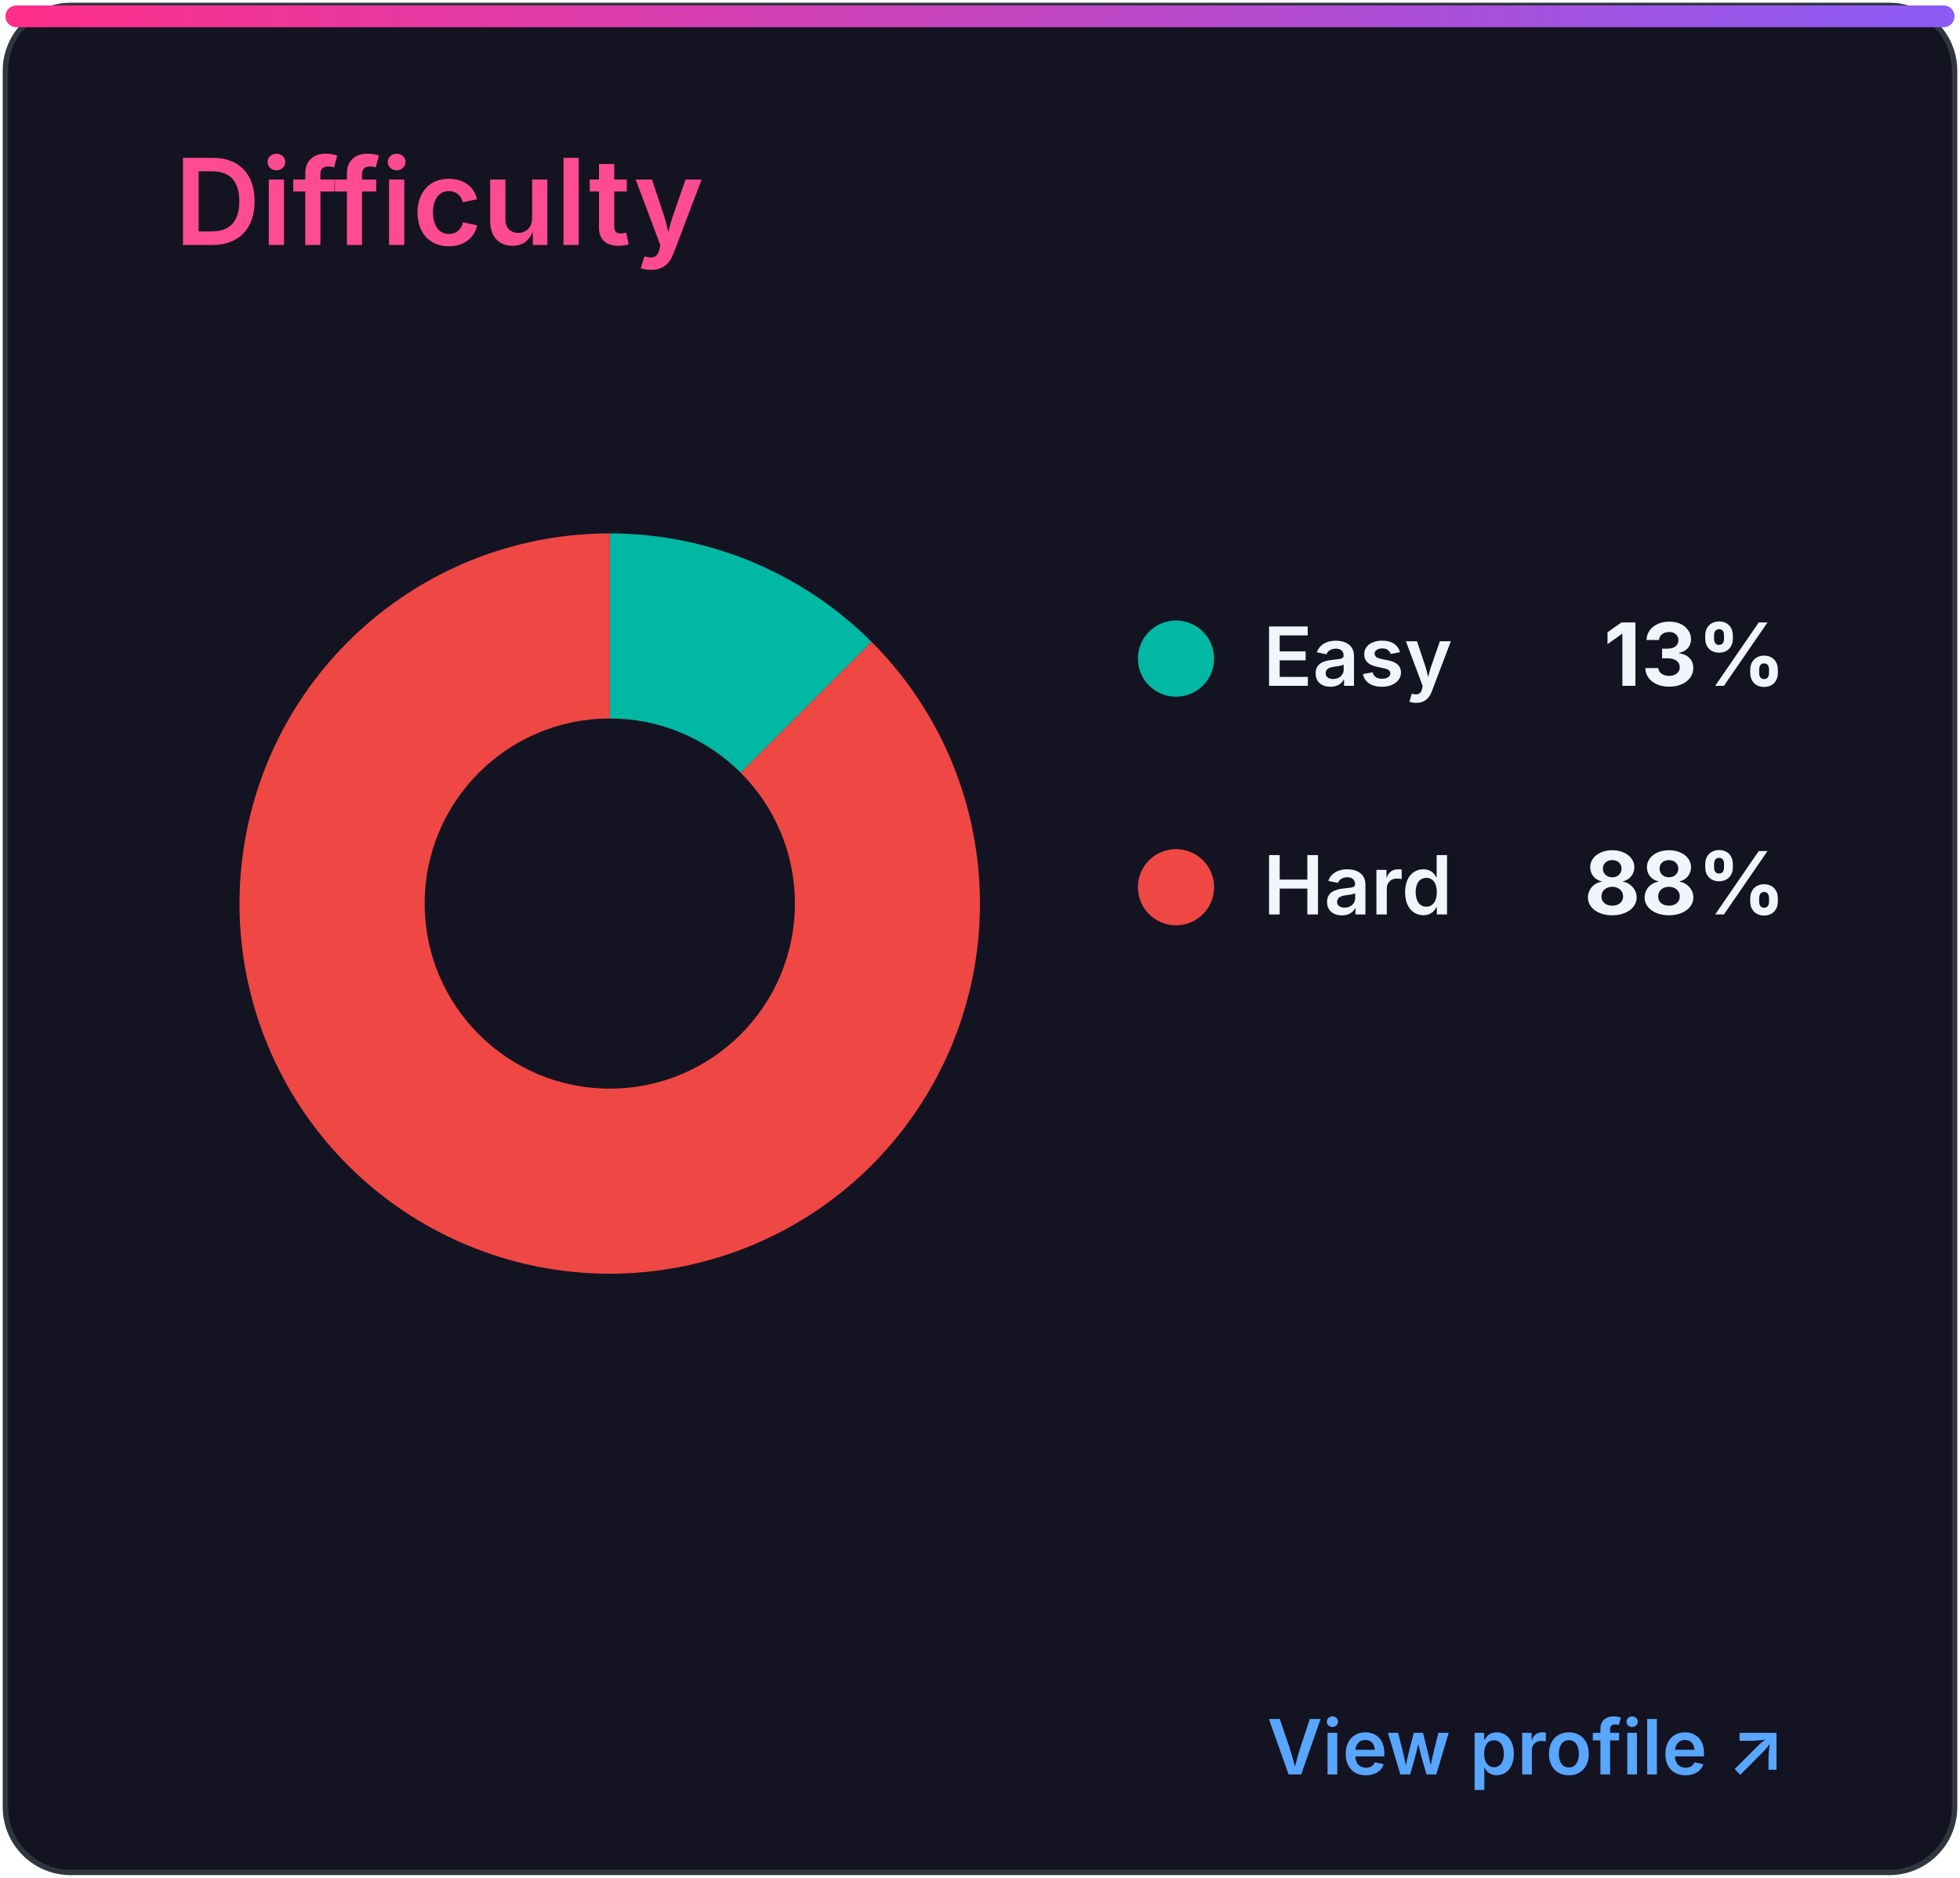
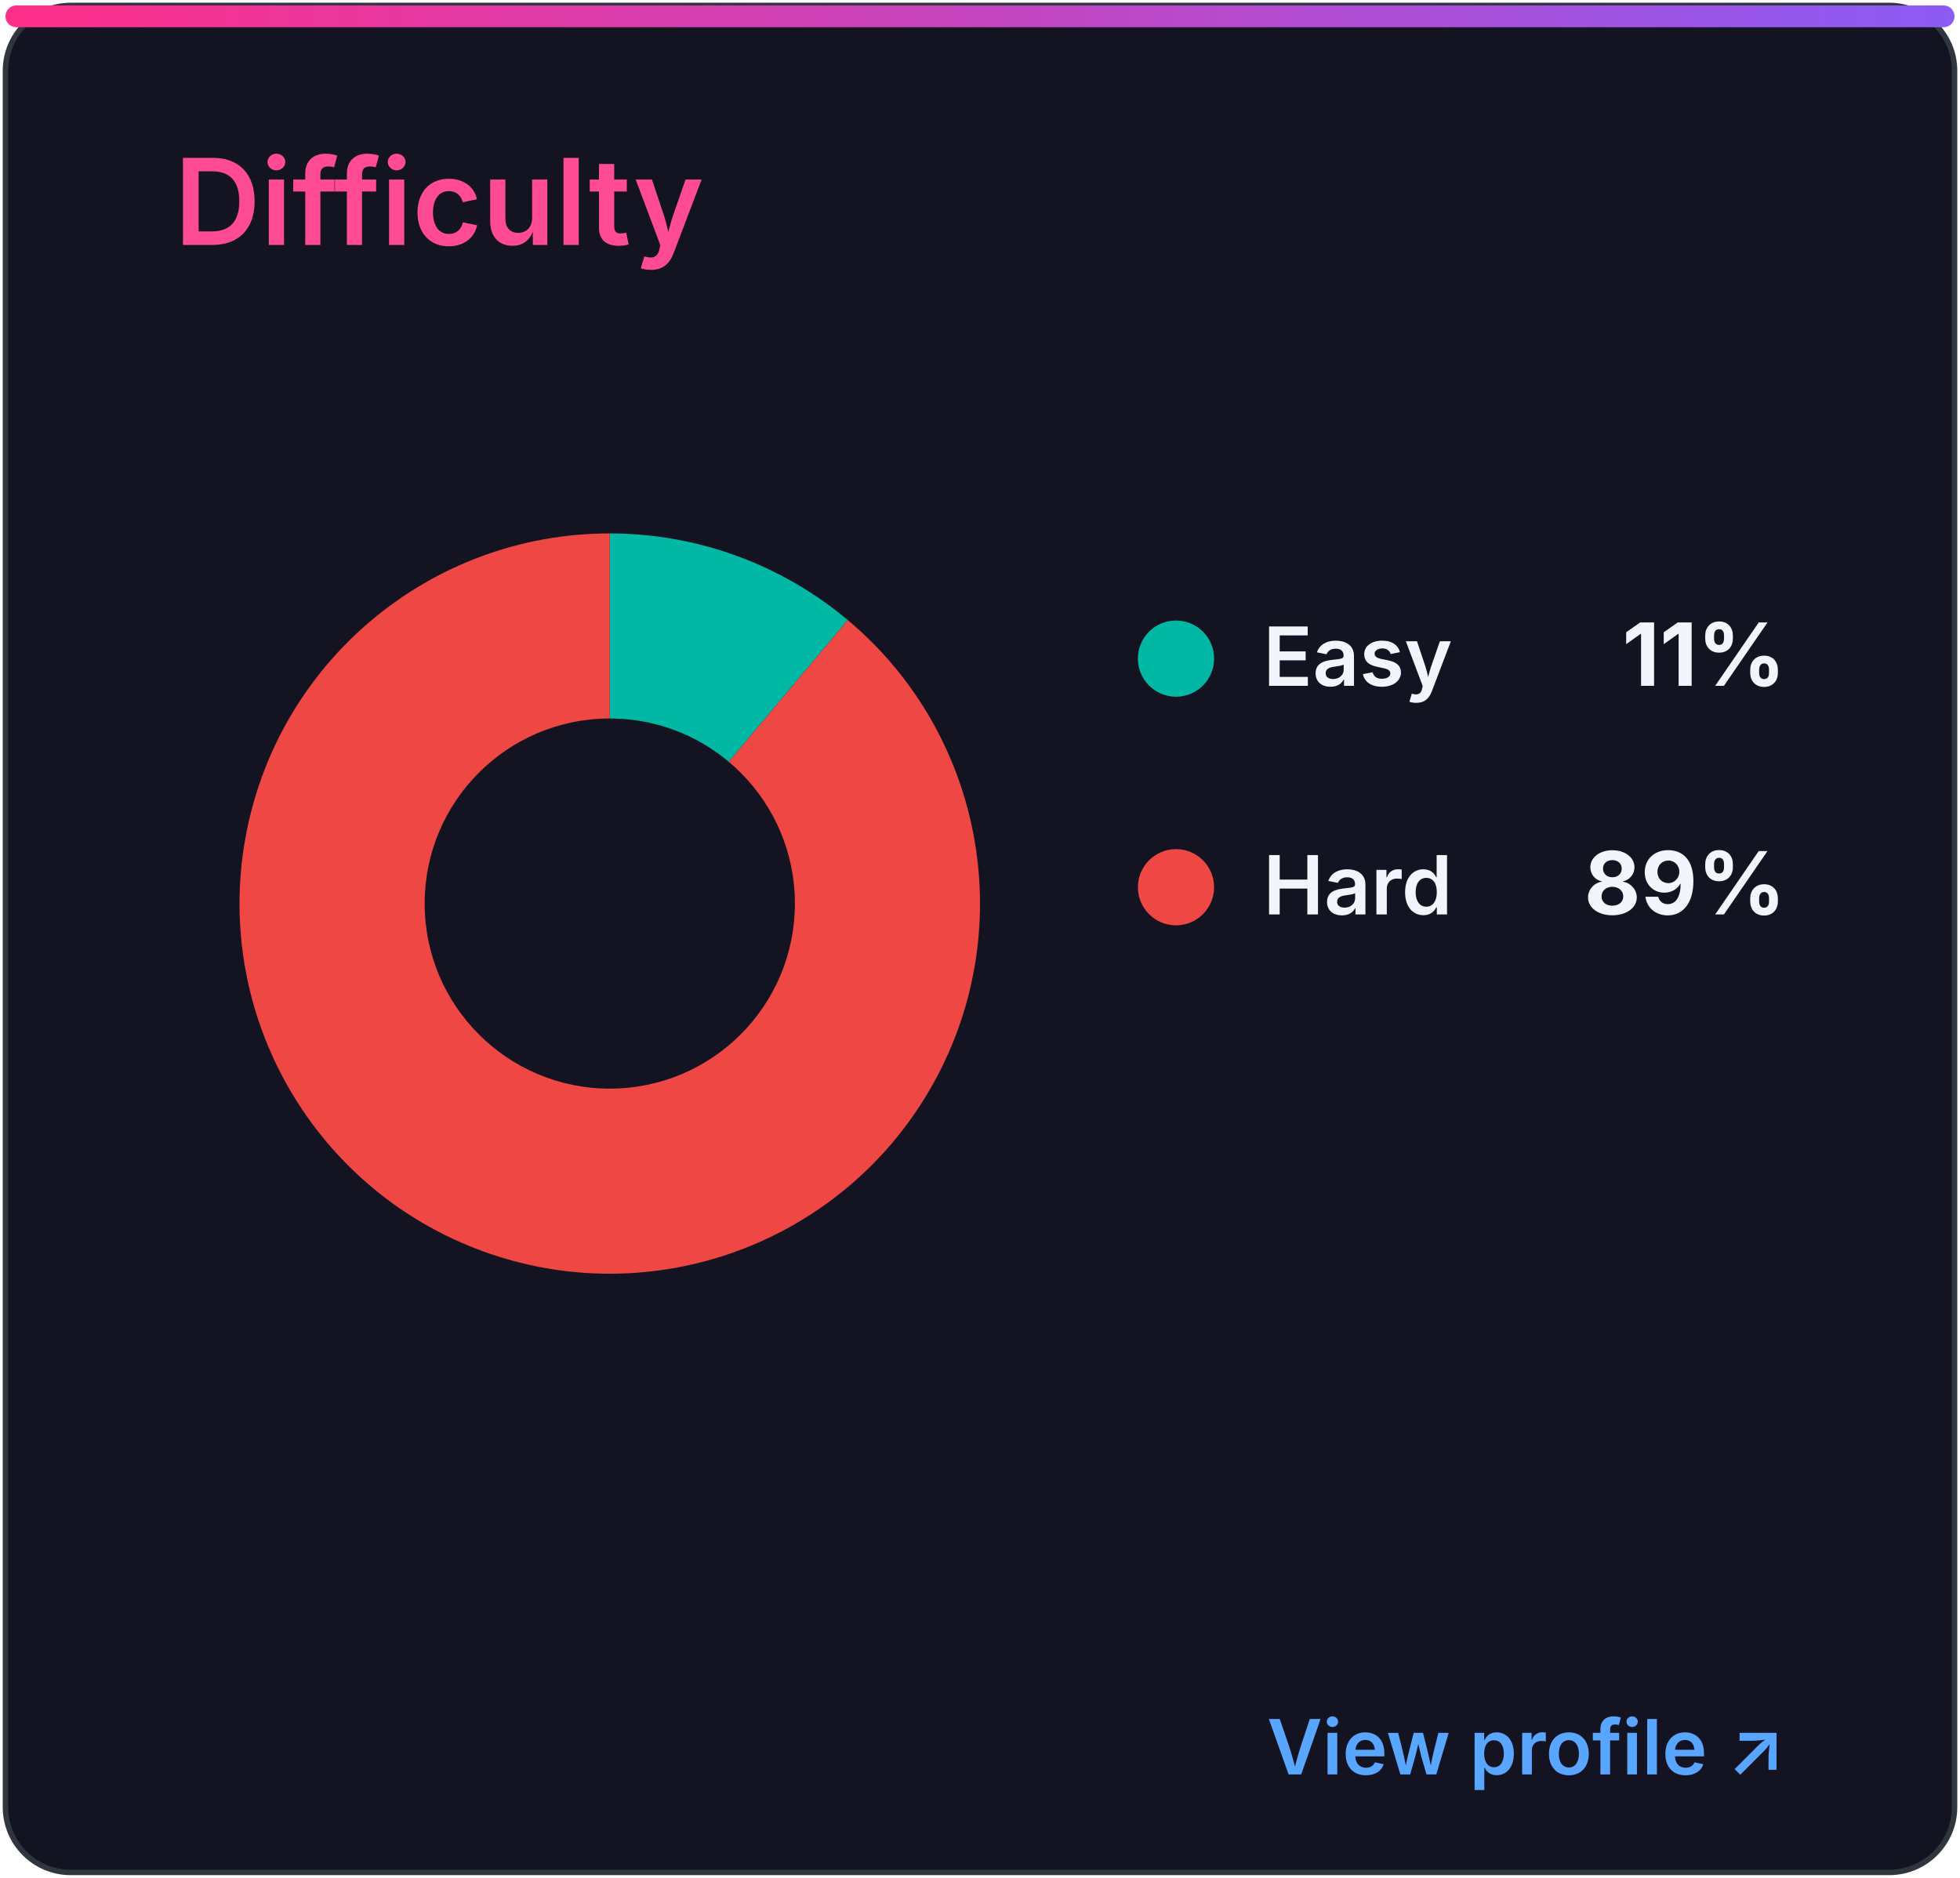
<svg xmlns="http://www.w3.org/2000/svg" width="360" height="345" viewBox="0 0 360 345" role="img" aria-labelledby="title desc">
  <defs>
    <linearGradient id="accent" x1="0" x2="1">
      <stop stop-color="#ff2e88" />
      <stop offset="1" stop-color="#8b5cf6" />
    </linearGradient>
    <clipPath id="bar">
      <rect x="32" y="82" width="296" height="8" rx="4" />
    </clipPath>
    <style>
.heading{font:600 22px -apple-system,BlinkMacSystemFont,'Segoe UI',sans-serif;fill:#ff4b91}
.eyebrow{font:600 10px -apple-system,BlinkMacSystemFont,'Segoe UI',sans-serif;letter-spacing:1.2px;fill:#8b949e}
.total{font:700 52px -apple-system,BlinkMacSystemFont,'Segoe UI',sans-serif;fill:#f0f6fc}
.metric{font:600 15px -apple-system,BlinkMacSystemFont,'Segoe UI',sans-serif;fill:#f0f6fc}
.count{font:700 16px -apple-system,BlinkMacSystemFont,'Segoe UI',sans-serif;fill:#f0f6fc}
.muted{font:500 13px -apple-system,BlinkMacSystemFont,'Segoe UI',sans-serif;fill:#8b949e}
.language{font:700 31px -apple-system,BlinkMacSystemFont,'Segoe UI',sans-serif;fill:#f0f6fc}
.link{font:600 14px -apple-system,BlinkMacSystemFont,'Segoe UI',sans-serif;fill:#58a6ff}
</style>
  </defs>
  <rect x="1" y="1" width="358" height="343" rx="12" fill="#141321" stroke="#30363d" />
  <rect x="1" y="1" width="358" height="4" rx="2" fill="url(#accent)" />
  <text x="32" y="45" class="heading">Difficulty</text>
-   <path d="M 112 166 L 112.00 98.00 A 68 68 0 0 1 160.08 117.92 Z" fill="#00b8a3" />
-   <path d="M 112 166 L 160.08 117.92 A 68 68 0 1 1 112.00 98.00 Z" fill="#ef4743" />
+   <path d="M 112 166 L 112.00 98.00 A 68 68 0 0 1 155.71 113.91 Z" fill="#00b8a3" />
+   <path d="M 112 166 L 155.71 113.91 A 68 68 0 1 1 112.00 98.00 Z" fill="#ef4743" />
  <circle cx="112" cy="166" r="34" fill="#141321" />
  <circle cx="216" cy="121" r="7" fill="#00b8a3" />
  <text x="232" y="126" class="metric">Easy</text>
-   <text x="328" y="126" class="count" text-anchor="end">13%</text>
+   <text x="328" y="126" class="count" text-anchor="end">11%</text>
  <circle cx="216" cy="163" r="7" fill="#ef4743" />
  <text x="232" y="168" class="metric">Hard</text>
-   <text x="328" y="168" class="count" text-anchor="end">88%</text>
+   <text x="328" y="168" class="count" text-anchor="end">89%</text>
  <text x="328" y="326" class="link" text-anchor="end">View profile ↗</text>
</svg>
